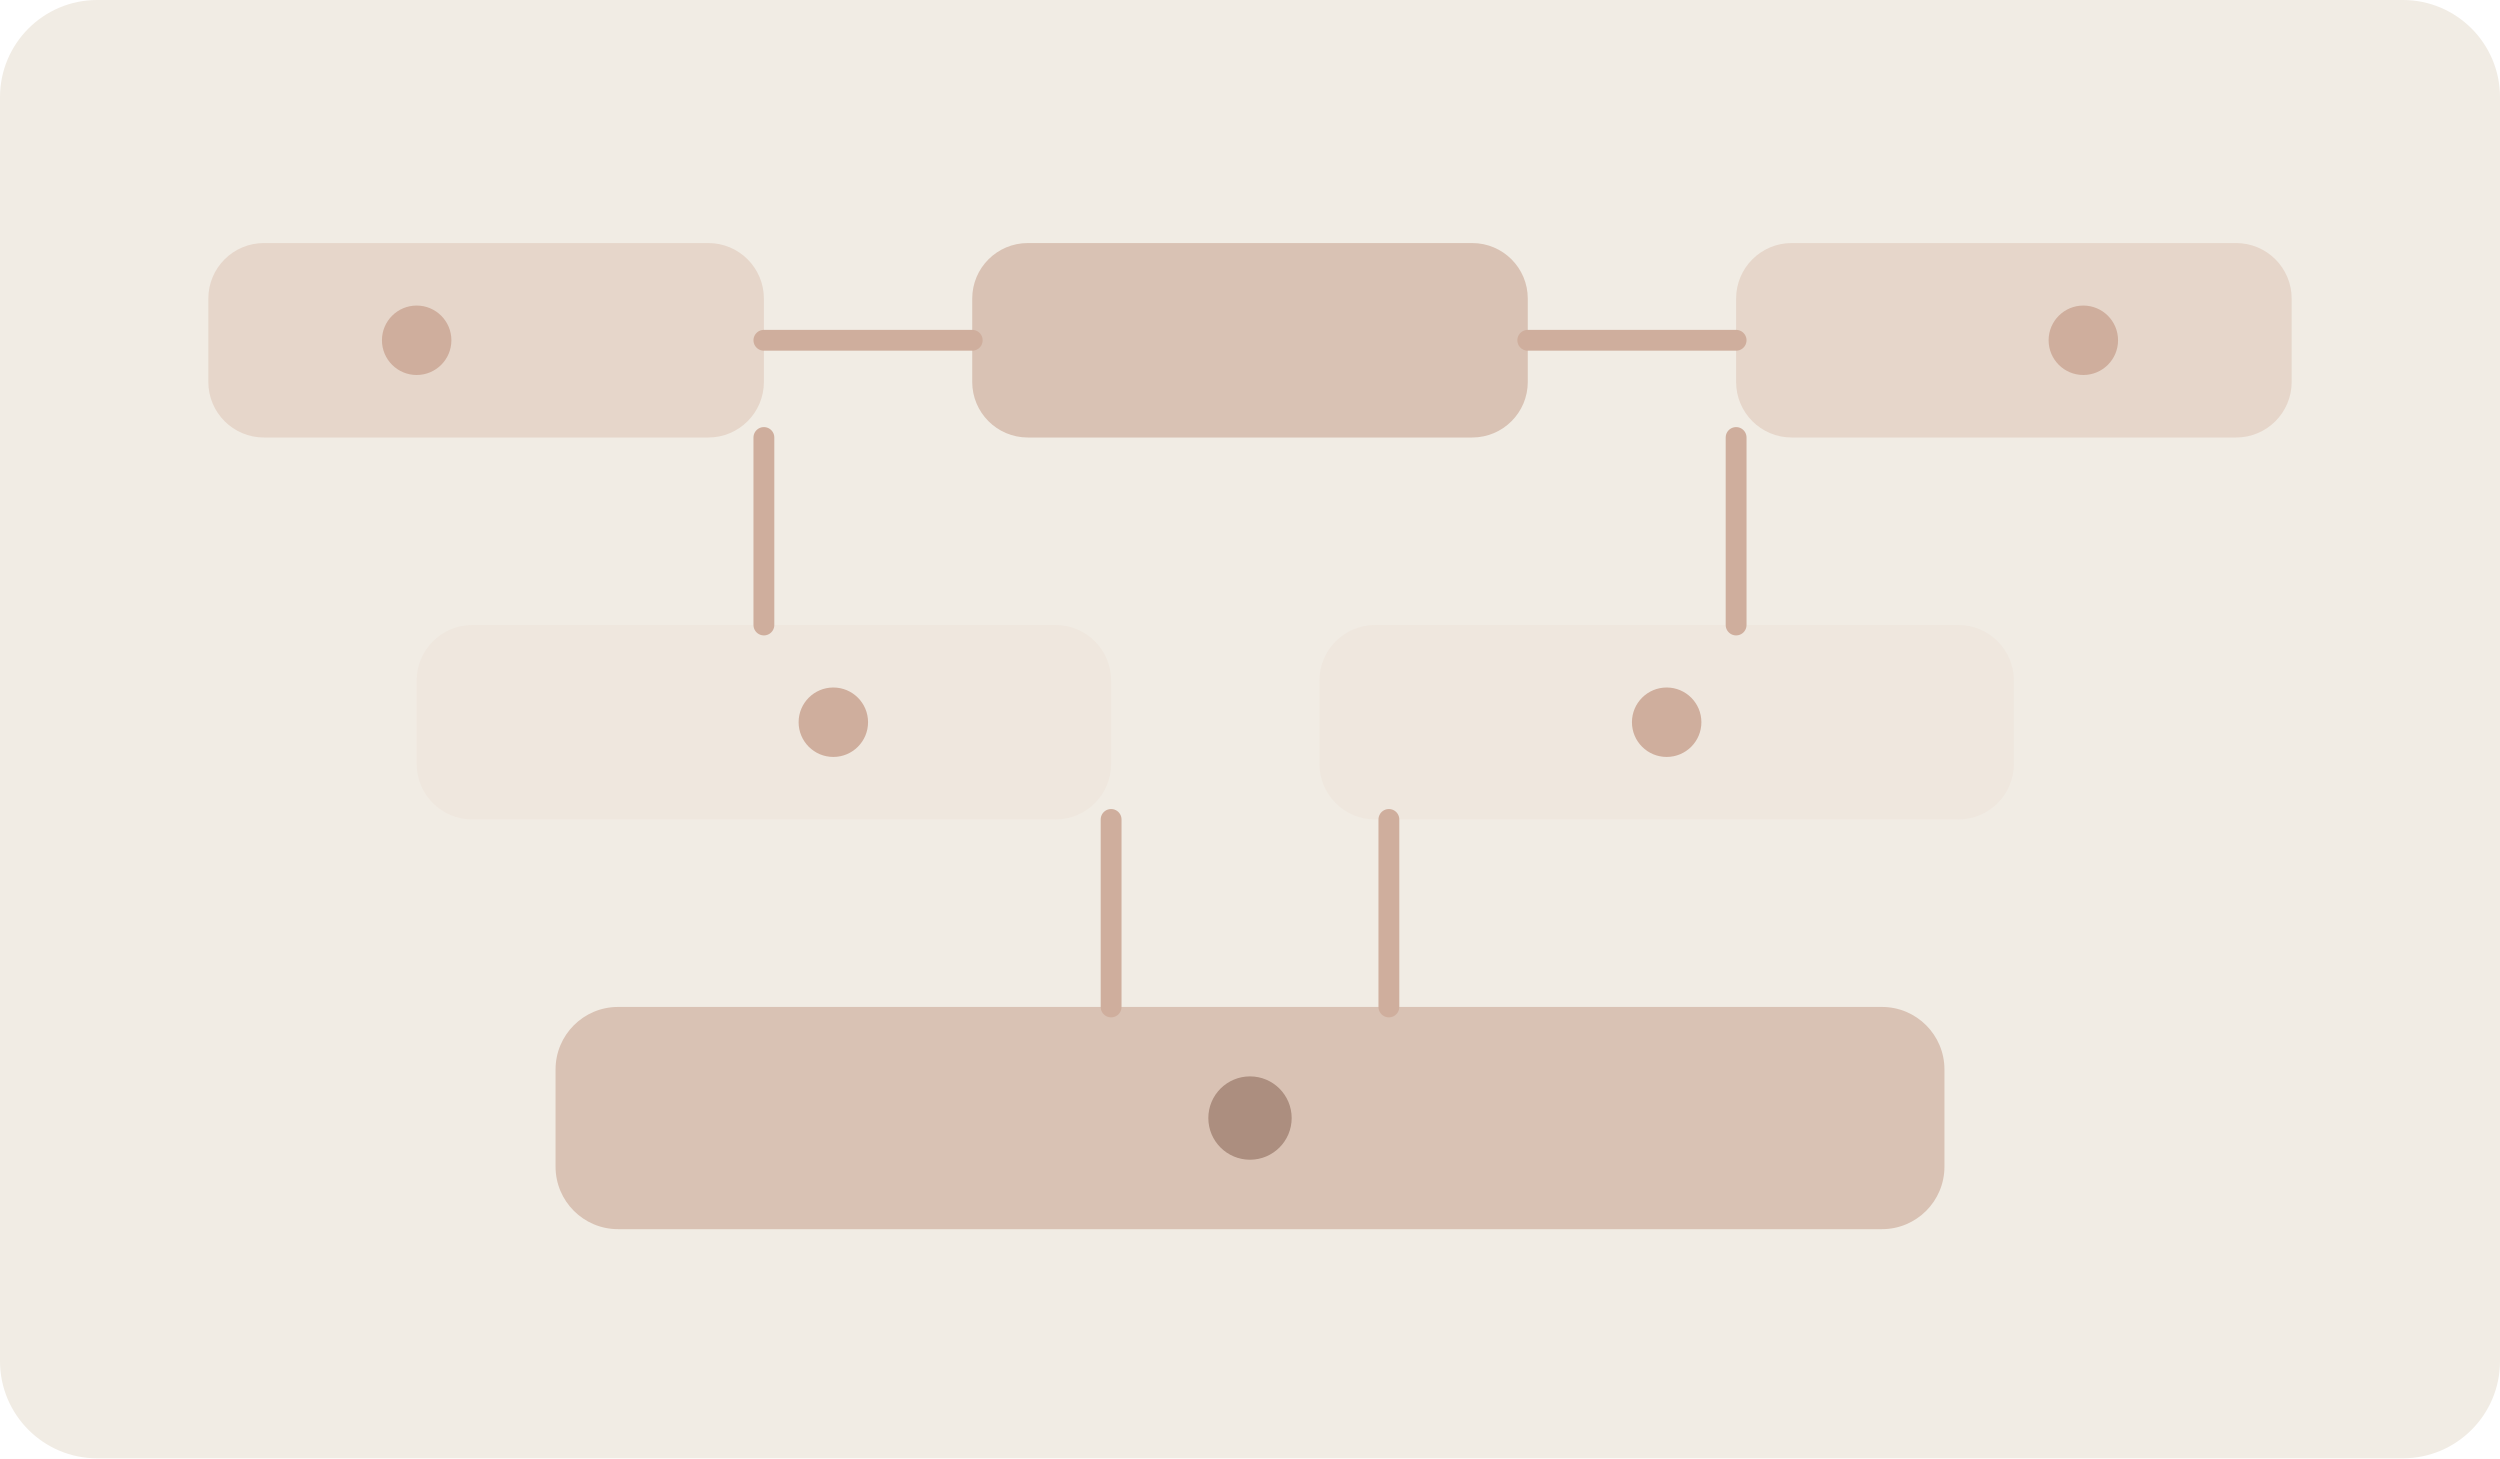
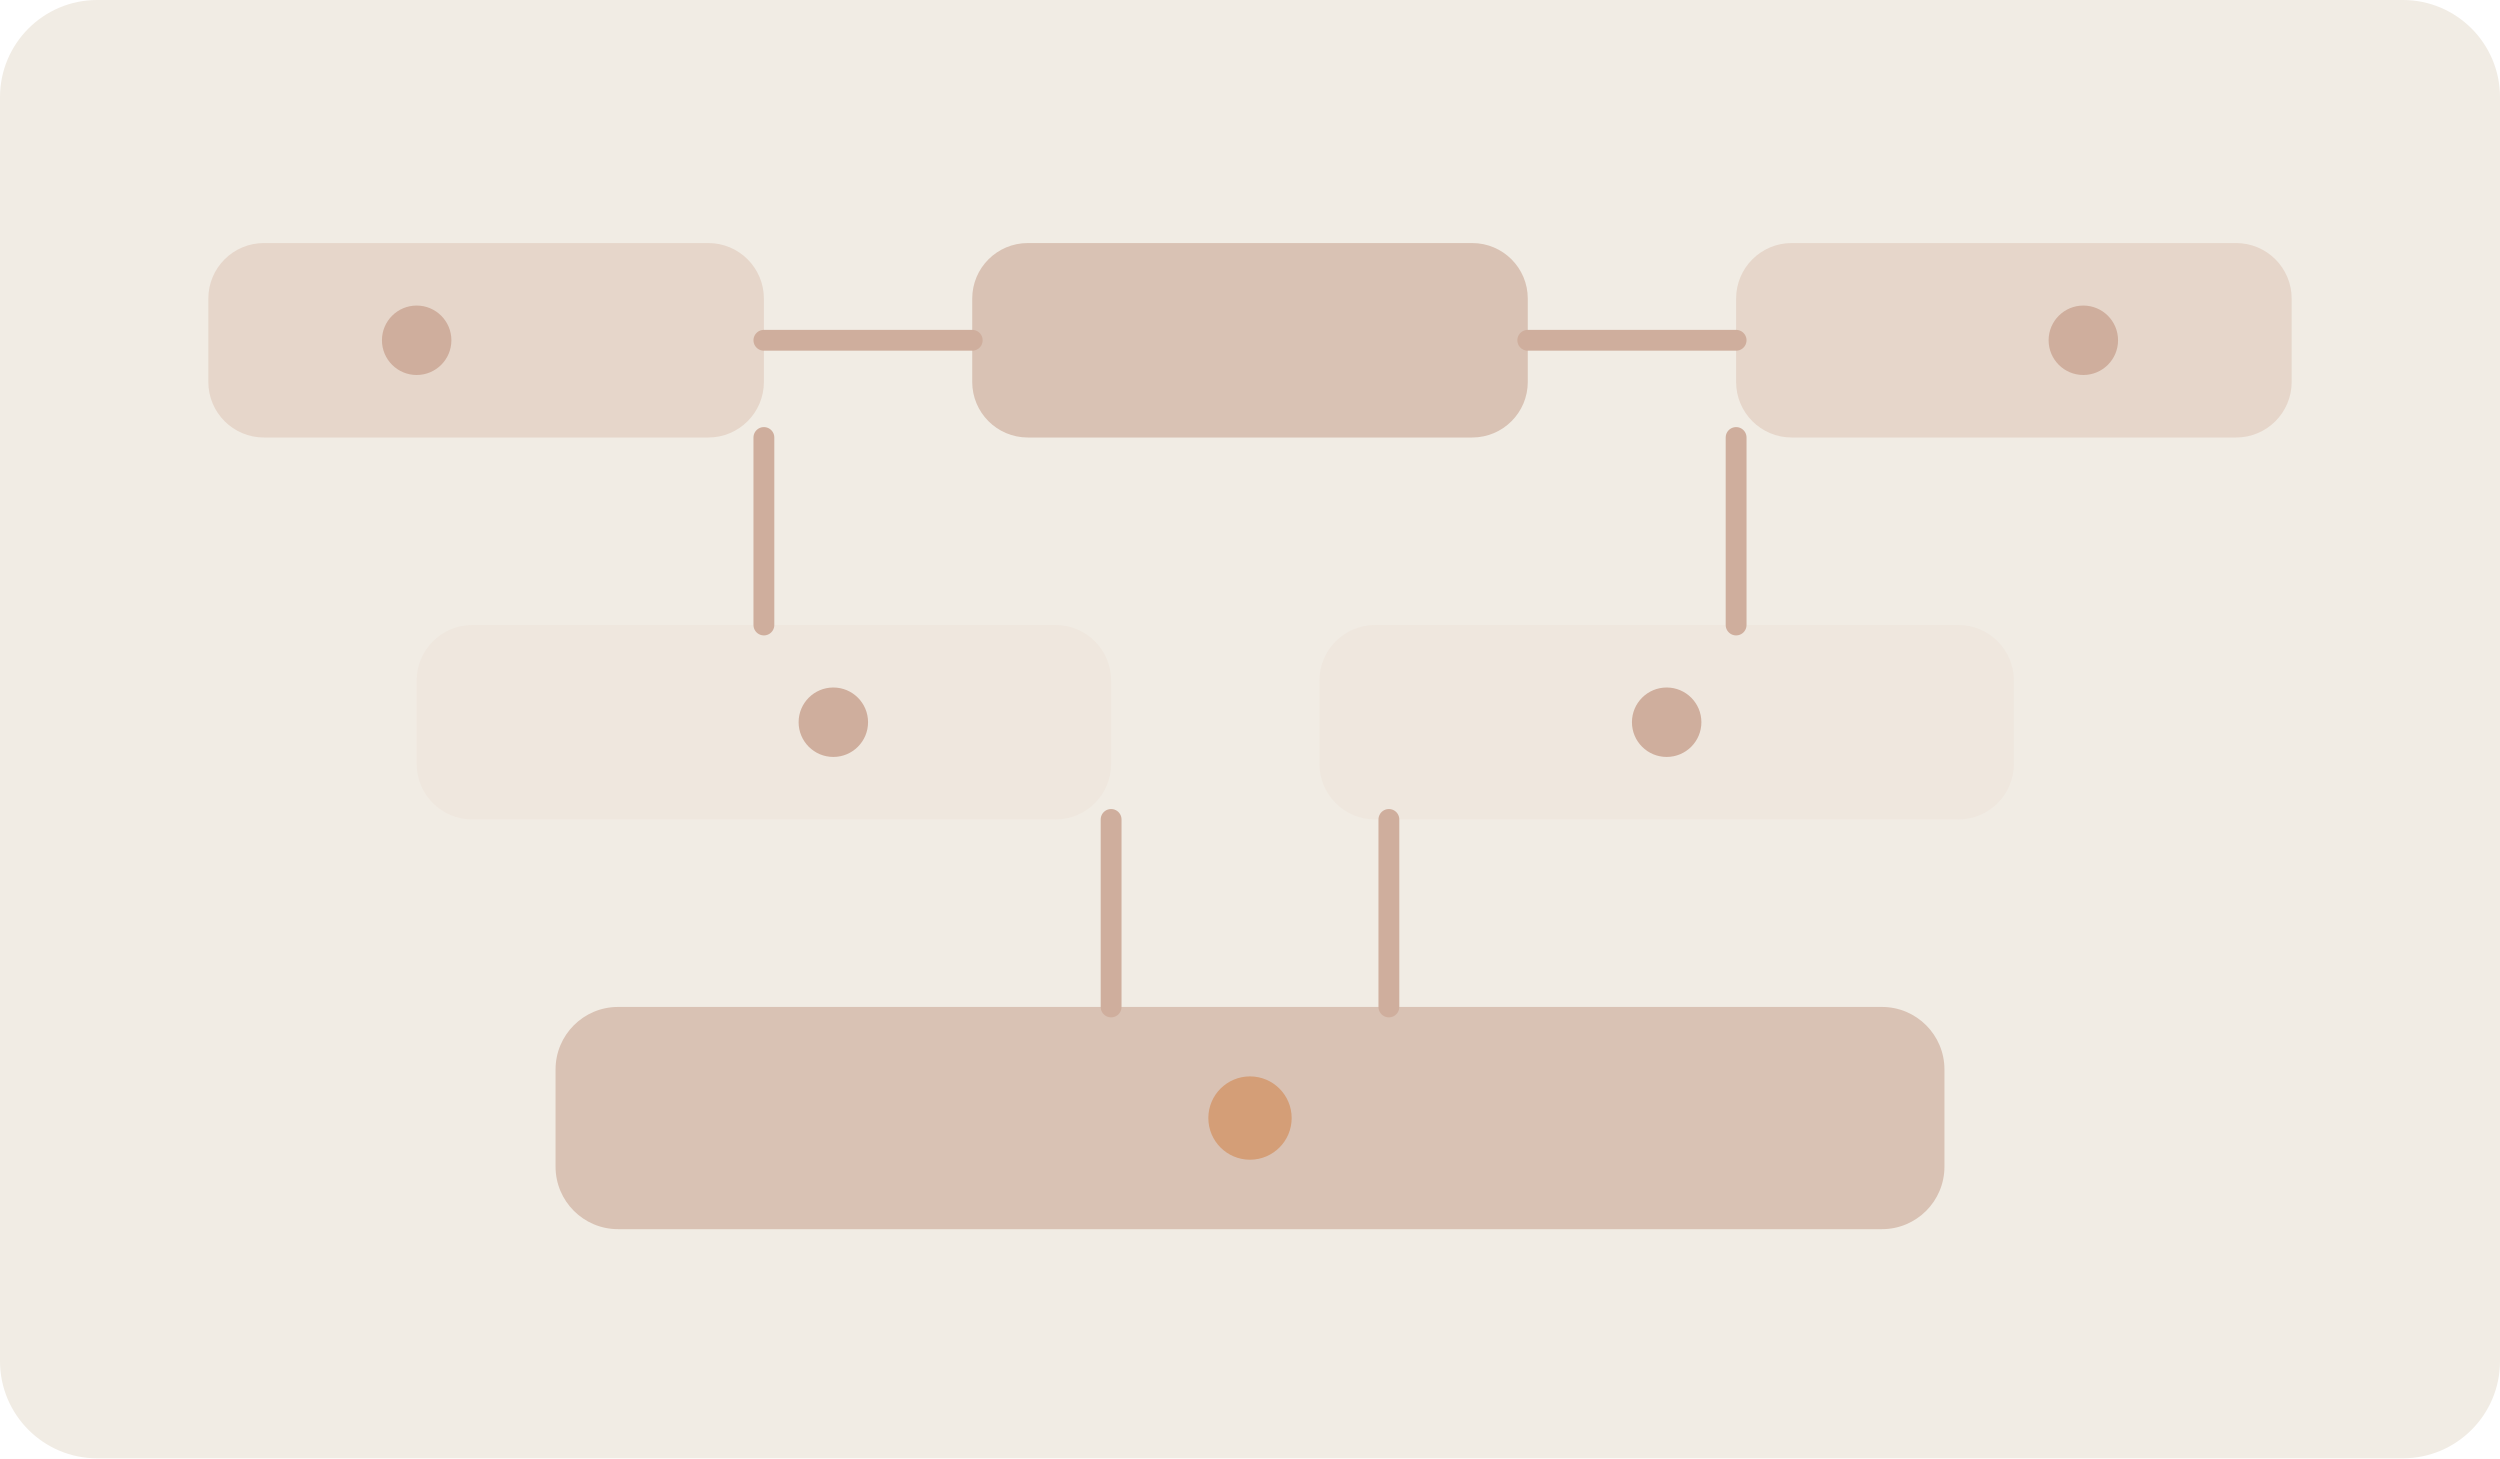
<svg xmlns="http://www.w3.org/2000/svg" width="720" height="420" viewBox="0 0 720 420" fill="none">
  <rect width="720" height="420" rx="28" fill="#F1ECE4" />
  <rect x="60" y="70" width="160" height="56" rx="16" fill="#E6D6CA" />
  <rect x="280" y="70" width="160" height="56" rx="16" fill="#D9C2B4" />
  <rect x="500" y="70" width="160" height="56" rx="16" fill="#E6D6CA" />
  <path d="M220 98H280" stroke="#CFAE9D" stroke-width="6" stroke-linecap="round" />
  <path d="M440 98H500" stroke="#CFAE9D" stroke-width="6" stroke-linecap="round" />
  <rect x="120" y="180" width="200" height="56" rx="16" fill="#EFE7DE" />
  <rect x="380" y="180" width="200" height="56" rx="16" fill="#EFE7DE" />
  <path d="M220 126V180" stroke="#CFAE9D" stroke-width="6" stroke-linecap="round" />
  <path d="M500 126V180" stroke="#CFAE9D" stroke-width="6" stroke-linecap="round" />
  <rect x="160" y="290" width="400" height="64" rx="18" fill="#D9C2B4" />
  <path d="M320 236V290" stroke="#CFAE9D" stroke-width="6" stroke-linecap="round" />
  <path d="M400 236V290" stroke="#CFAE9D" stroke-width="6" stroke-linecap="round" />
  <circle cx="120" cy="98" r="10" fill="#CFAE9D" />
  <circle cx="600" cy="98" r="10" fill="#CFAE9D" />
  <circle cx="240" cy="208" r="10" fill="#CFAE9D" />
  <circle cx="480" cy="208" r="10" fill="#CFAE9D" />
-   <circle cx="360" cy="322" r="12" fill="#8D6B5B" opacity="0.6" />
+   <circle cx="360" cy="322" r="12" fill="#d07a3a" opacity="0.5" />
</svg>
